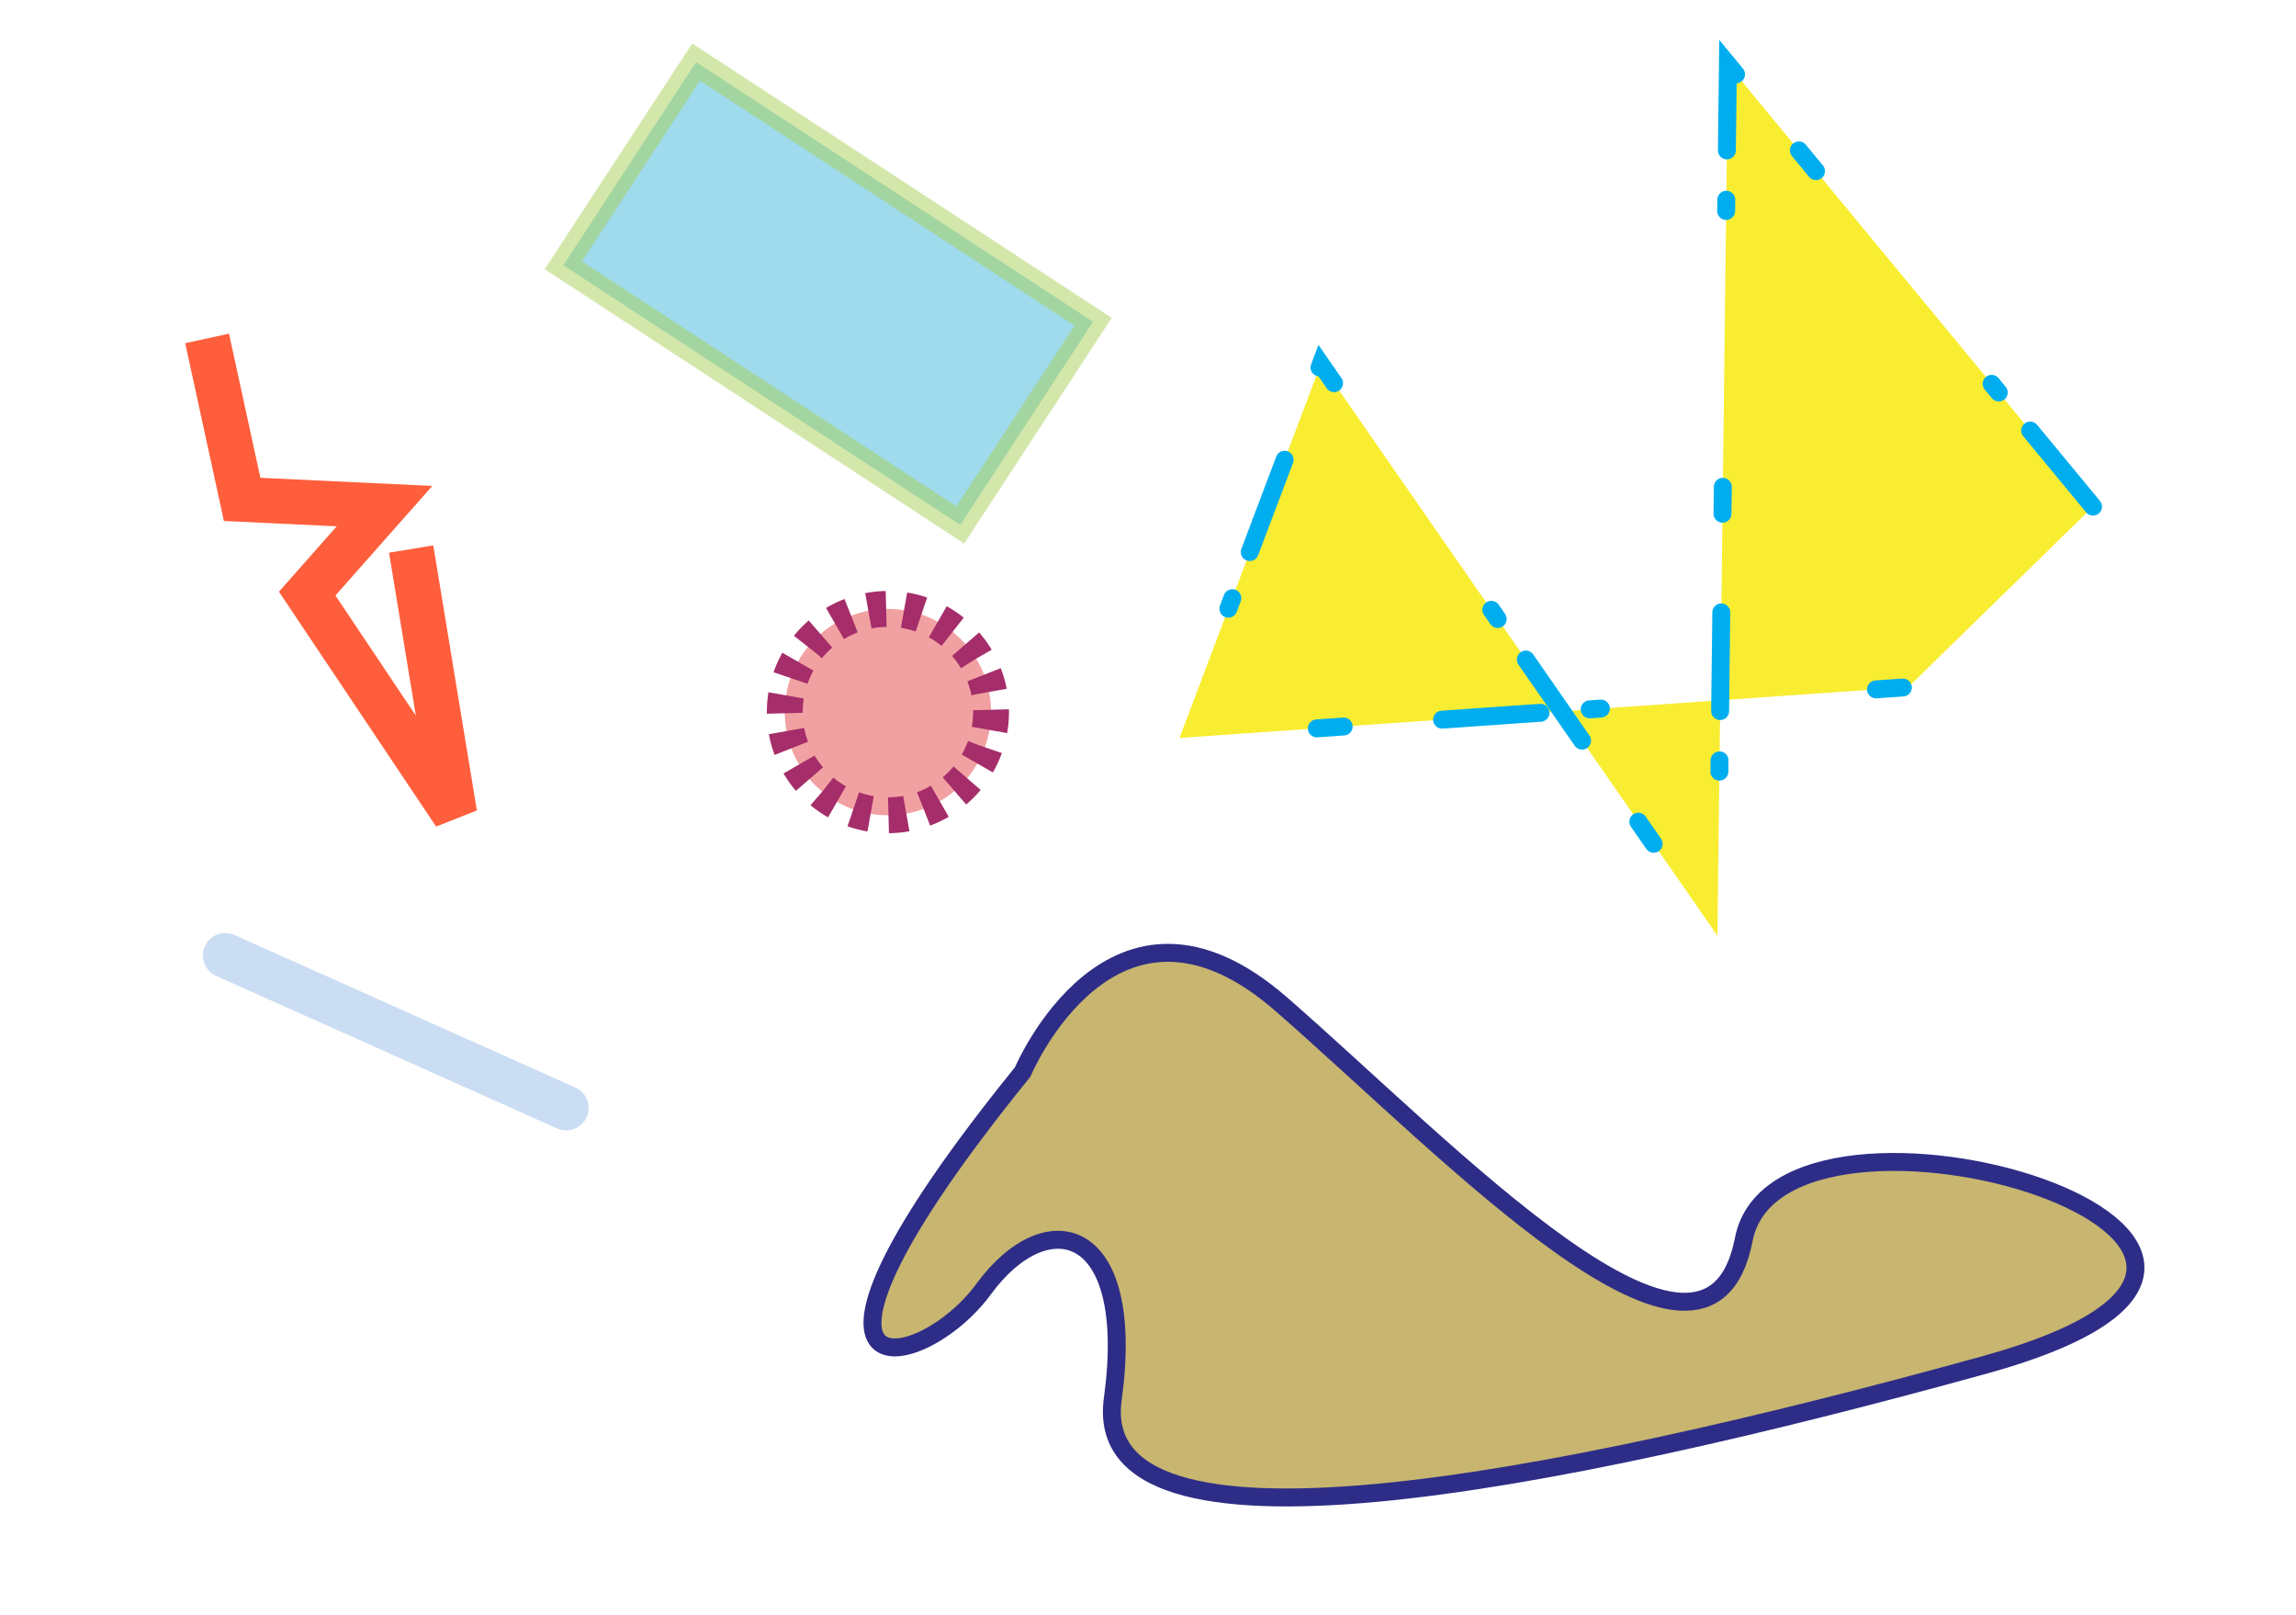
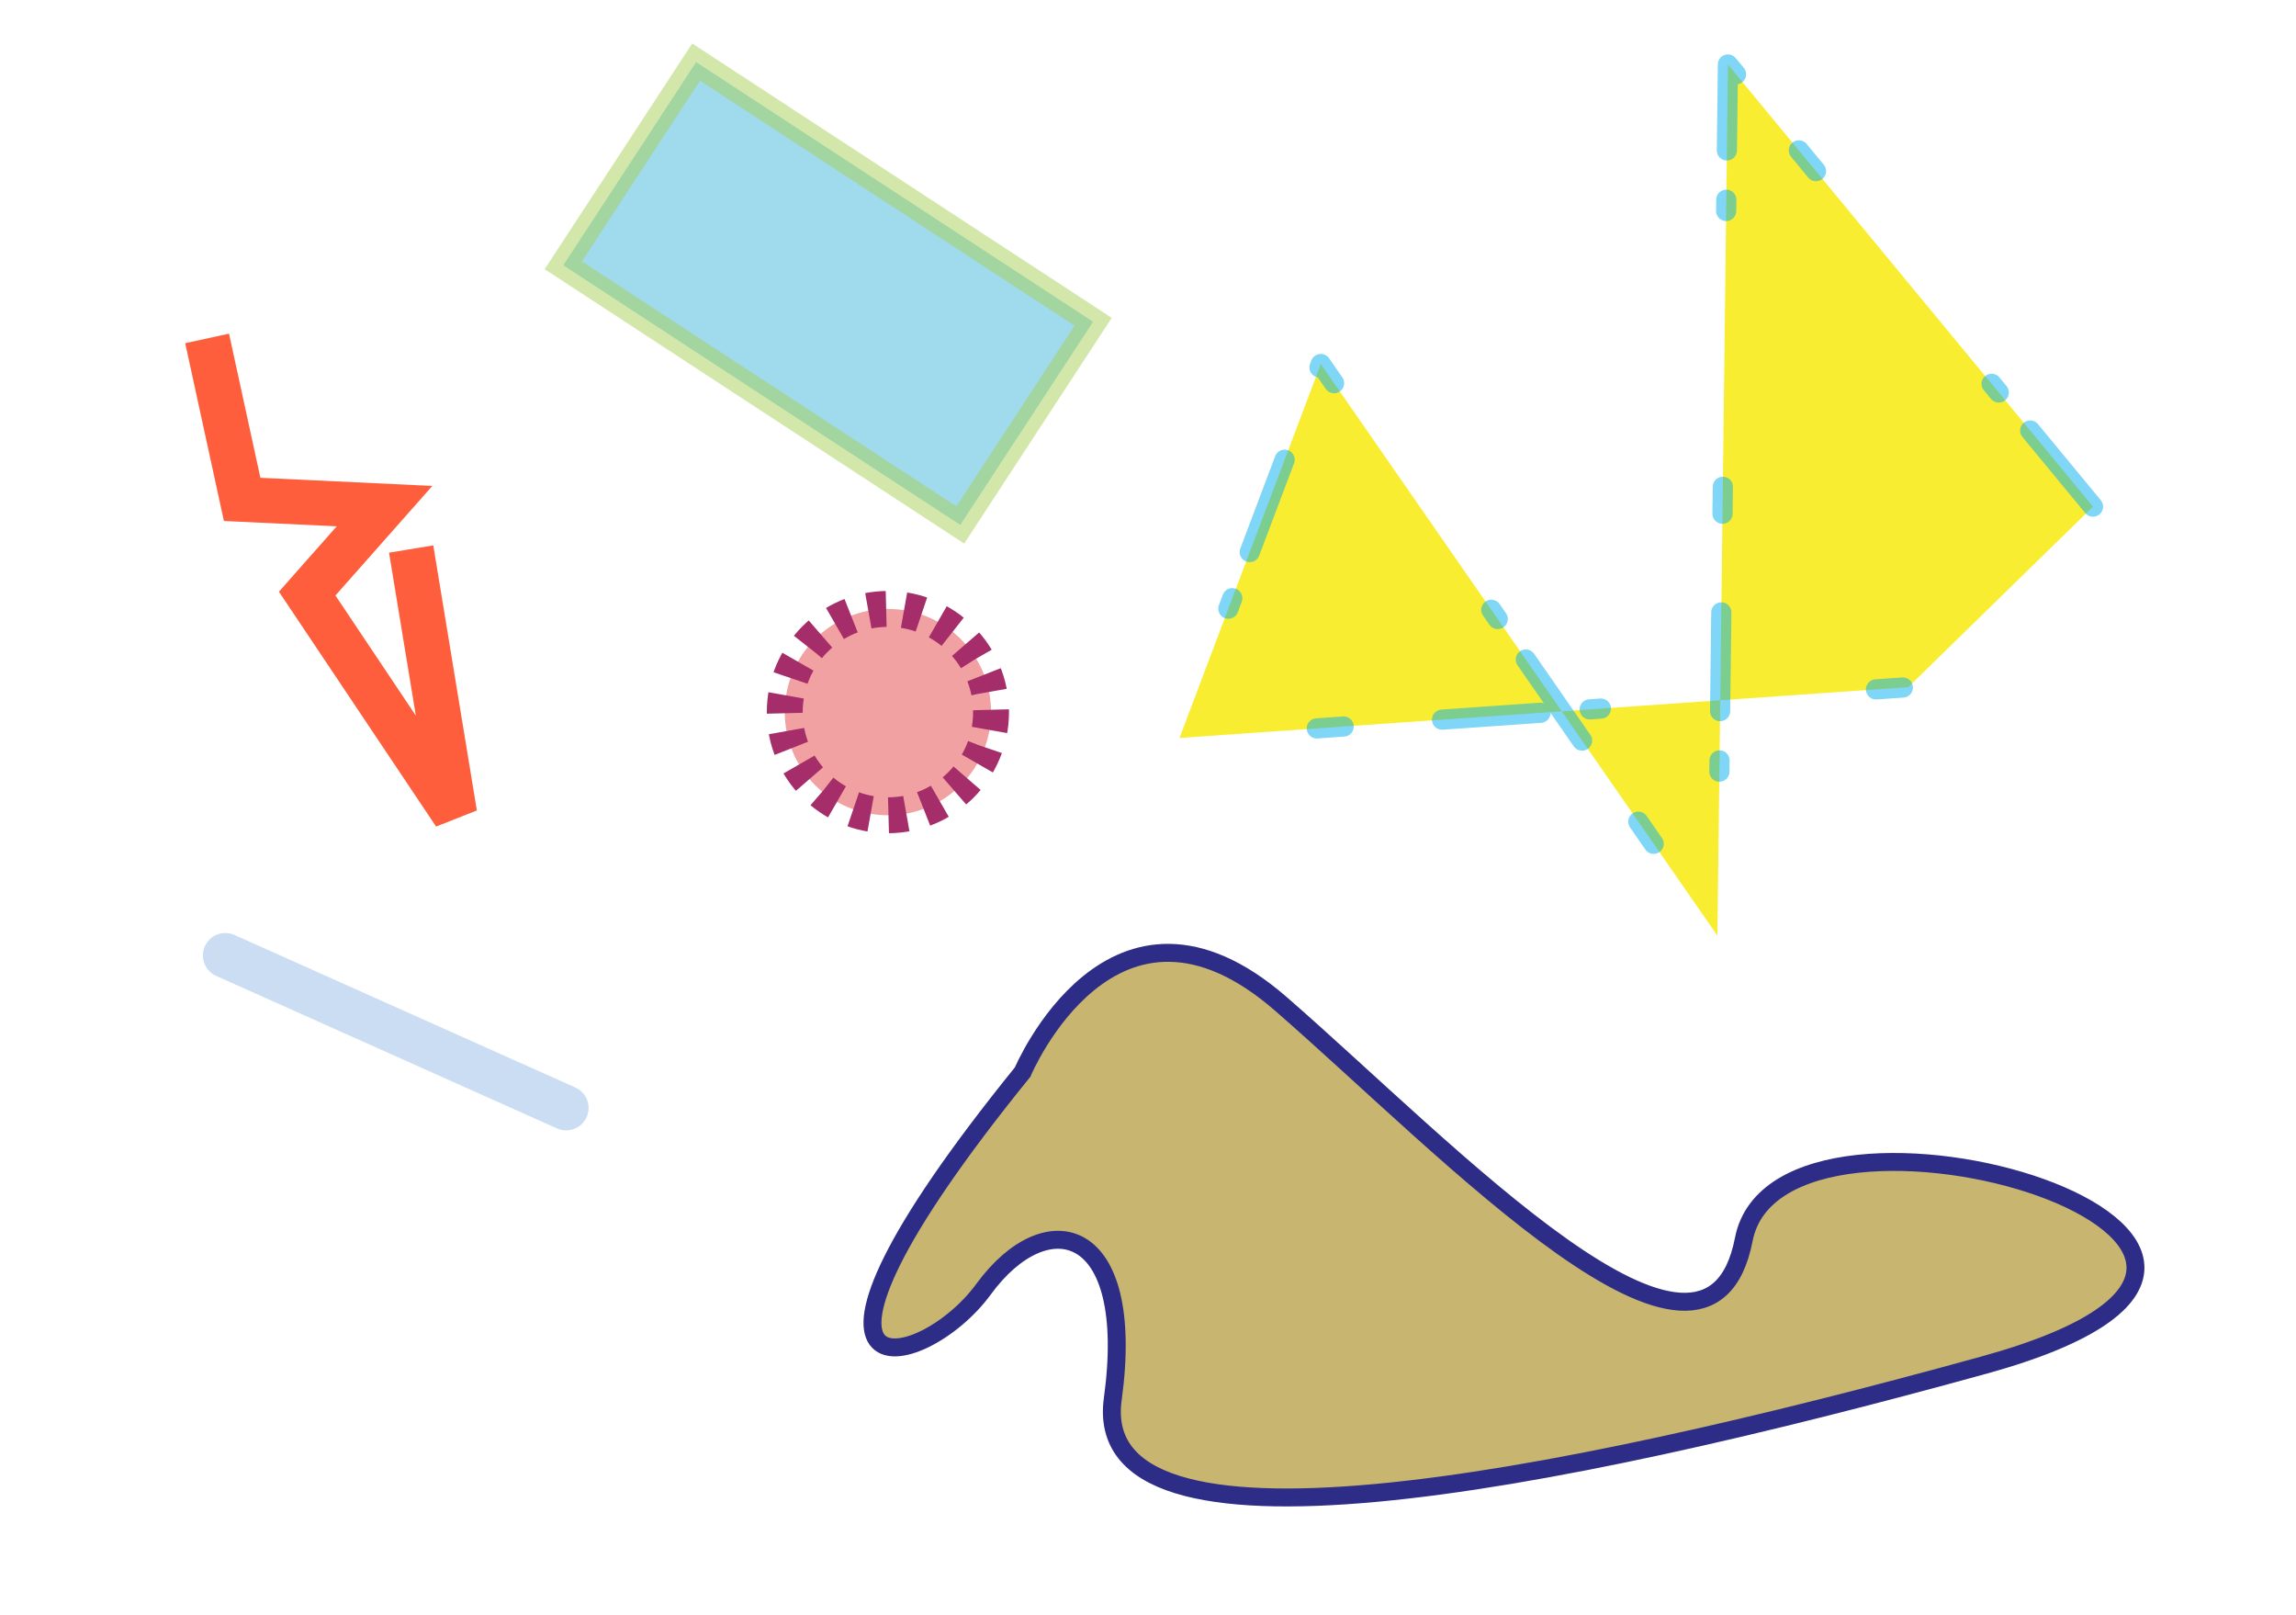
<svg xmlns="http://www.w3.org/2000/svg" version="1.1" id="Layer_1" x="0px" y="0px" width="1024px" height="720px" viewBox="0 0 1024 720" enable-background="new 0 0 1024 720" xml:space="preserve">
-   <polyline fill="#F9ED32" stroke="#00AEEF" stroke-width="8" stroke-linecap="round" stroke-miterlimit="5" stroke-dasharray="44,22,5,123,12,44" points="  933.467,225.885 770.645,28.75 765.951,417.183 589.065,162.311 526.05,329.03 851.053,306.371 " />
+   <polyline fill="#F9ED32" stroke="#00AEEF" stroke-width="9" stroke-linecap="round" stroke-linejoin="round" stroke-miterlimit="5" stroke-opacity="0.5" stroke-dasharray="44,22,5,123,12,44" points="  933.467,225.885 770.645,28.75 765.951,417.183 589.065,162.311 526.05,329.03 851.053,306.371 " />
  <polyline fill="none" stroke="#FF5E3C" stroke-width="20" stroke-linecap="square" stroke-miterlimit="4.4" points="94.5,160.666   108,222.666 171.5,225.666 137,264.666 202.813,362.978 185,254.666 " />
  <path fill="#C7B570" stroke="#2D2D87" stroke-width="8" stroke-linecap="round" stroke-miterlimit="5" d="M456.091,477.991  c0,0,40.203-95.653,115.249-30.33c75.047,65.323,190.289,187.806,206.371,104.981c16.082-82.82,301.516,2.334,107.203,55.991  c-194.312,53.655-399.346,93.313-388.624,15.162c10.719-78.152-29.48-87.483-57.624-48.992  C410.524,613.302,334.14,628.469,456.091,477.991z" />
  <circle fill="#EB7A79" fill-opacity="0.7" stroke="#A52D6A" stroke-width="16" stroke-miterlimit="22" stroke-dasharray="8,8,0,0,0,0" cx="396" cy="317.5" r="46" />
  <rect x="263.618" y="76.765" transform="matrix(-0.837 -0.5473 0.5473 -0.837 606.9147 442.5856)" fill="#9FDBED" stroke="#A9D156" stroke-width="12" stroke-miterlimit="500" stroke-opacity="0.5" width="211.534" height="108.242" />
  <line fill="none" stroke="#518DD4" stroke-width="20" stroke-linecap="round" stroke-miterlimit="500" stroke-opacity="0.3" x1="100.5" y1="426" x2="252.5" y2="494" />
</svg>
